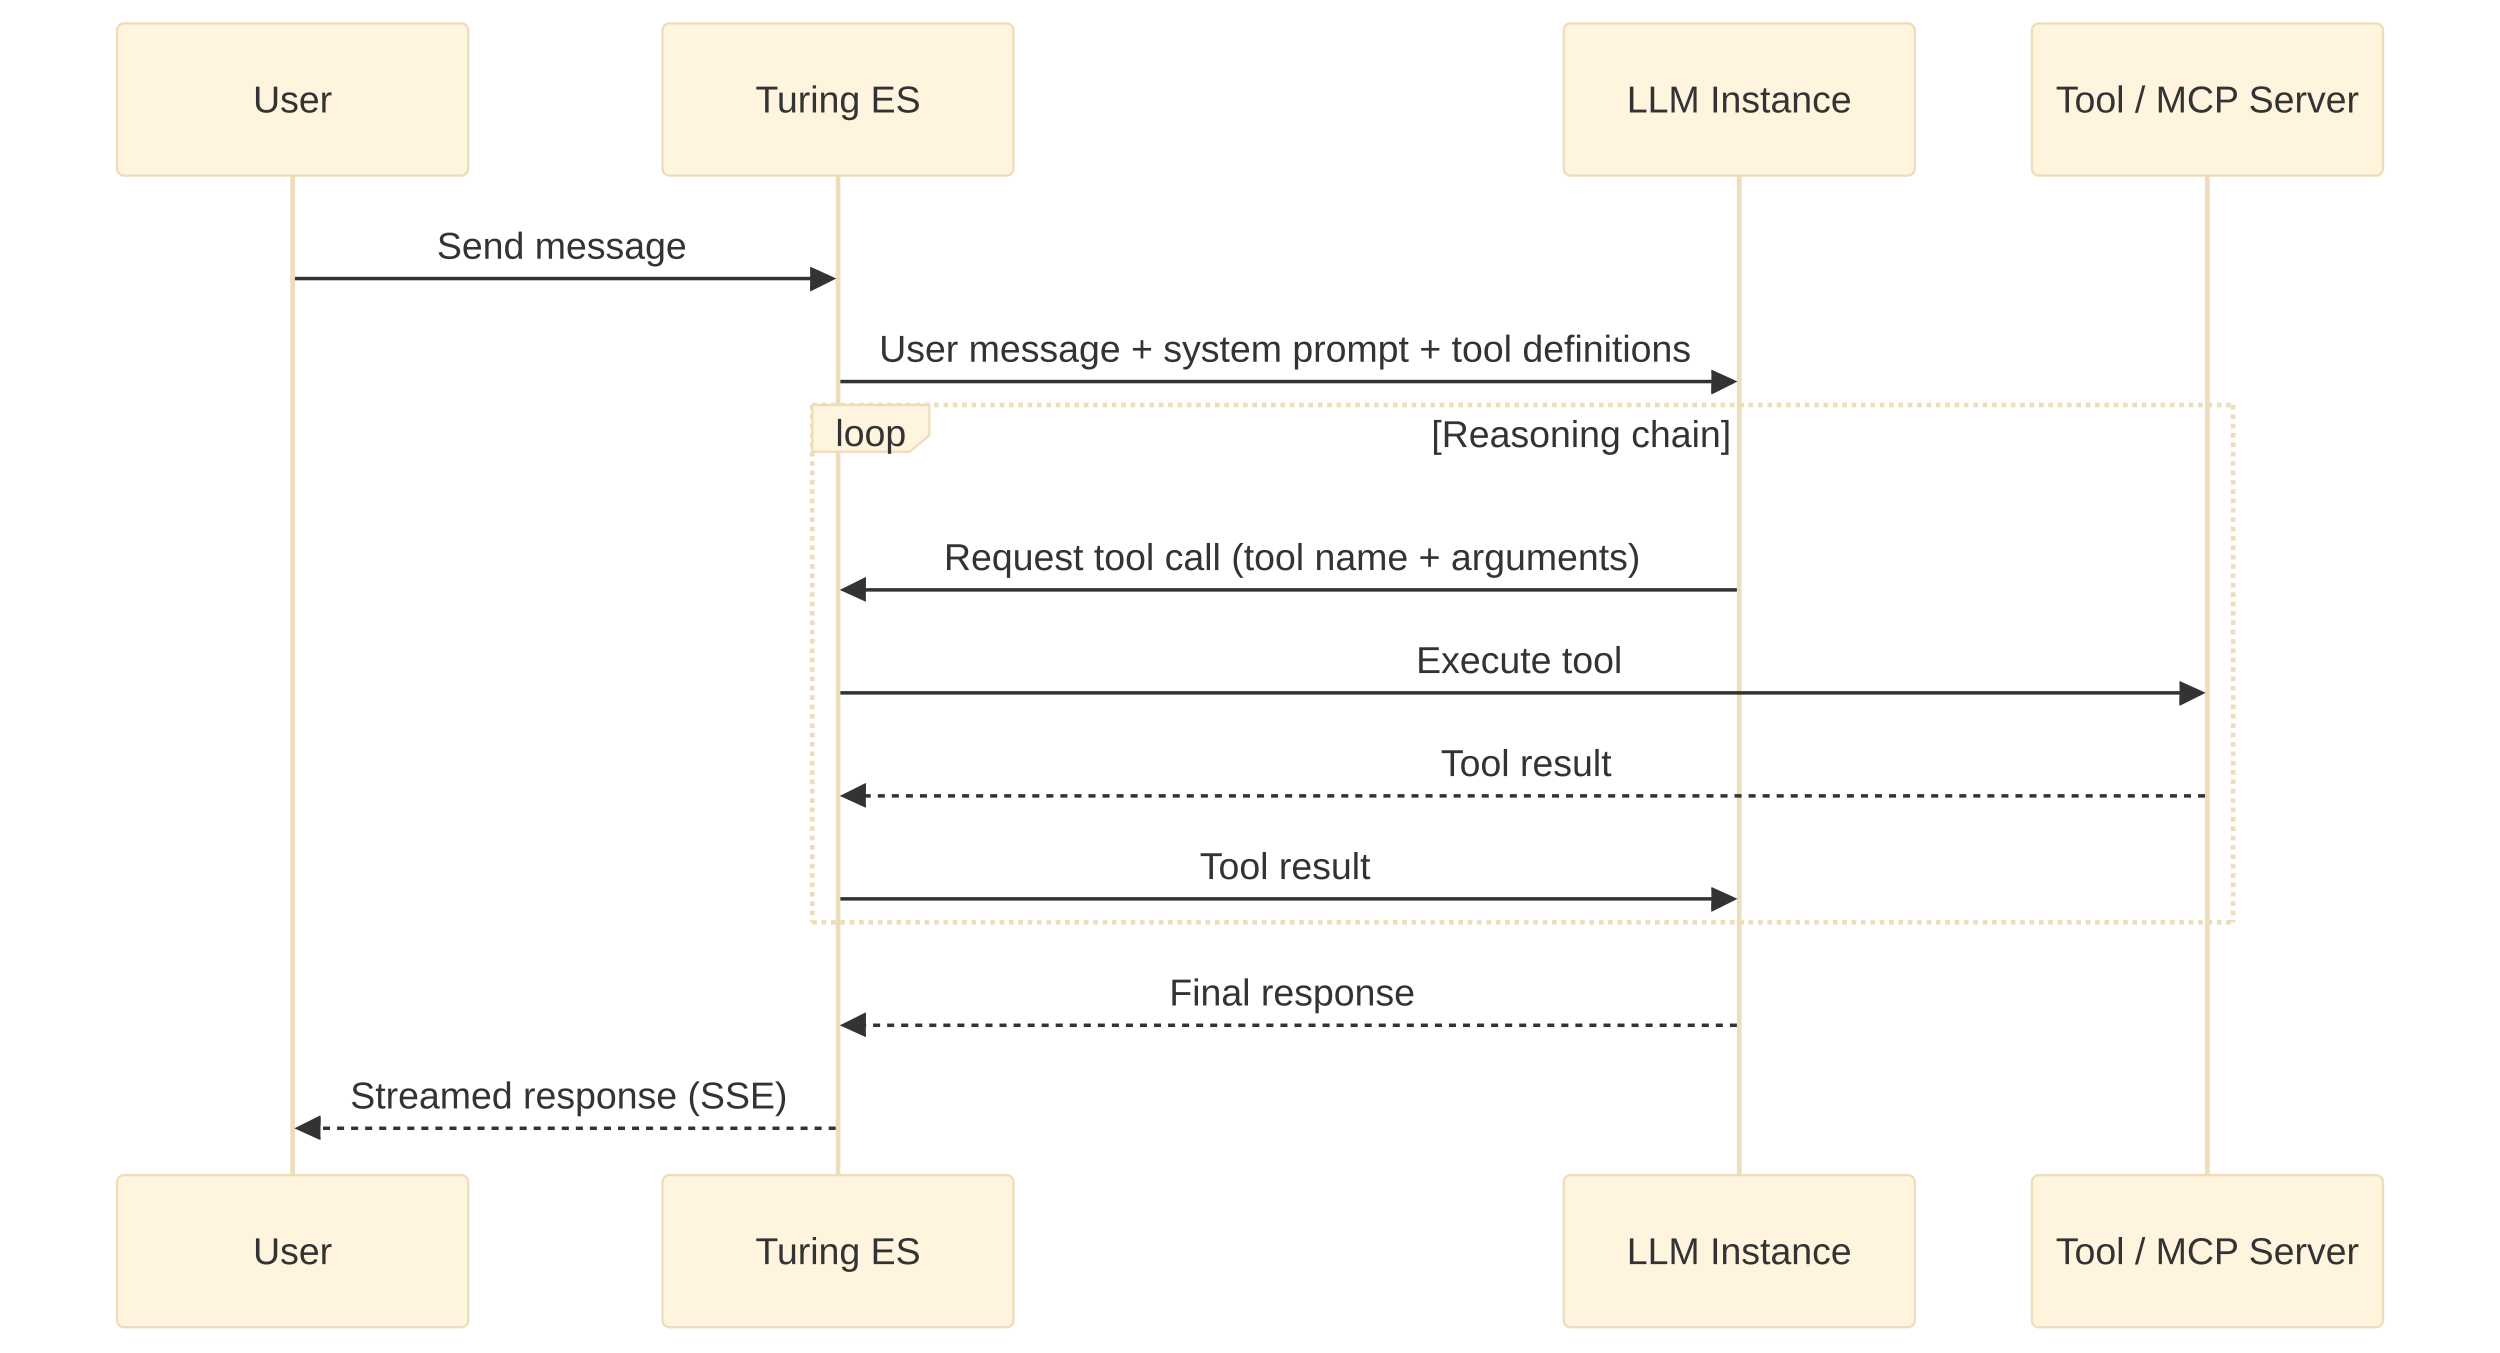
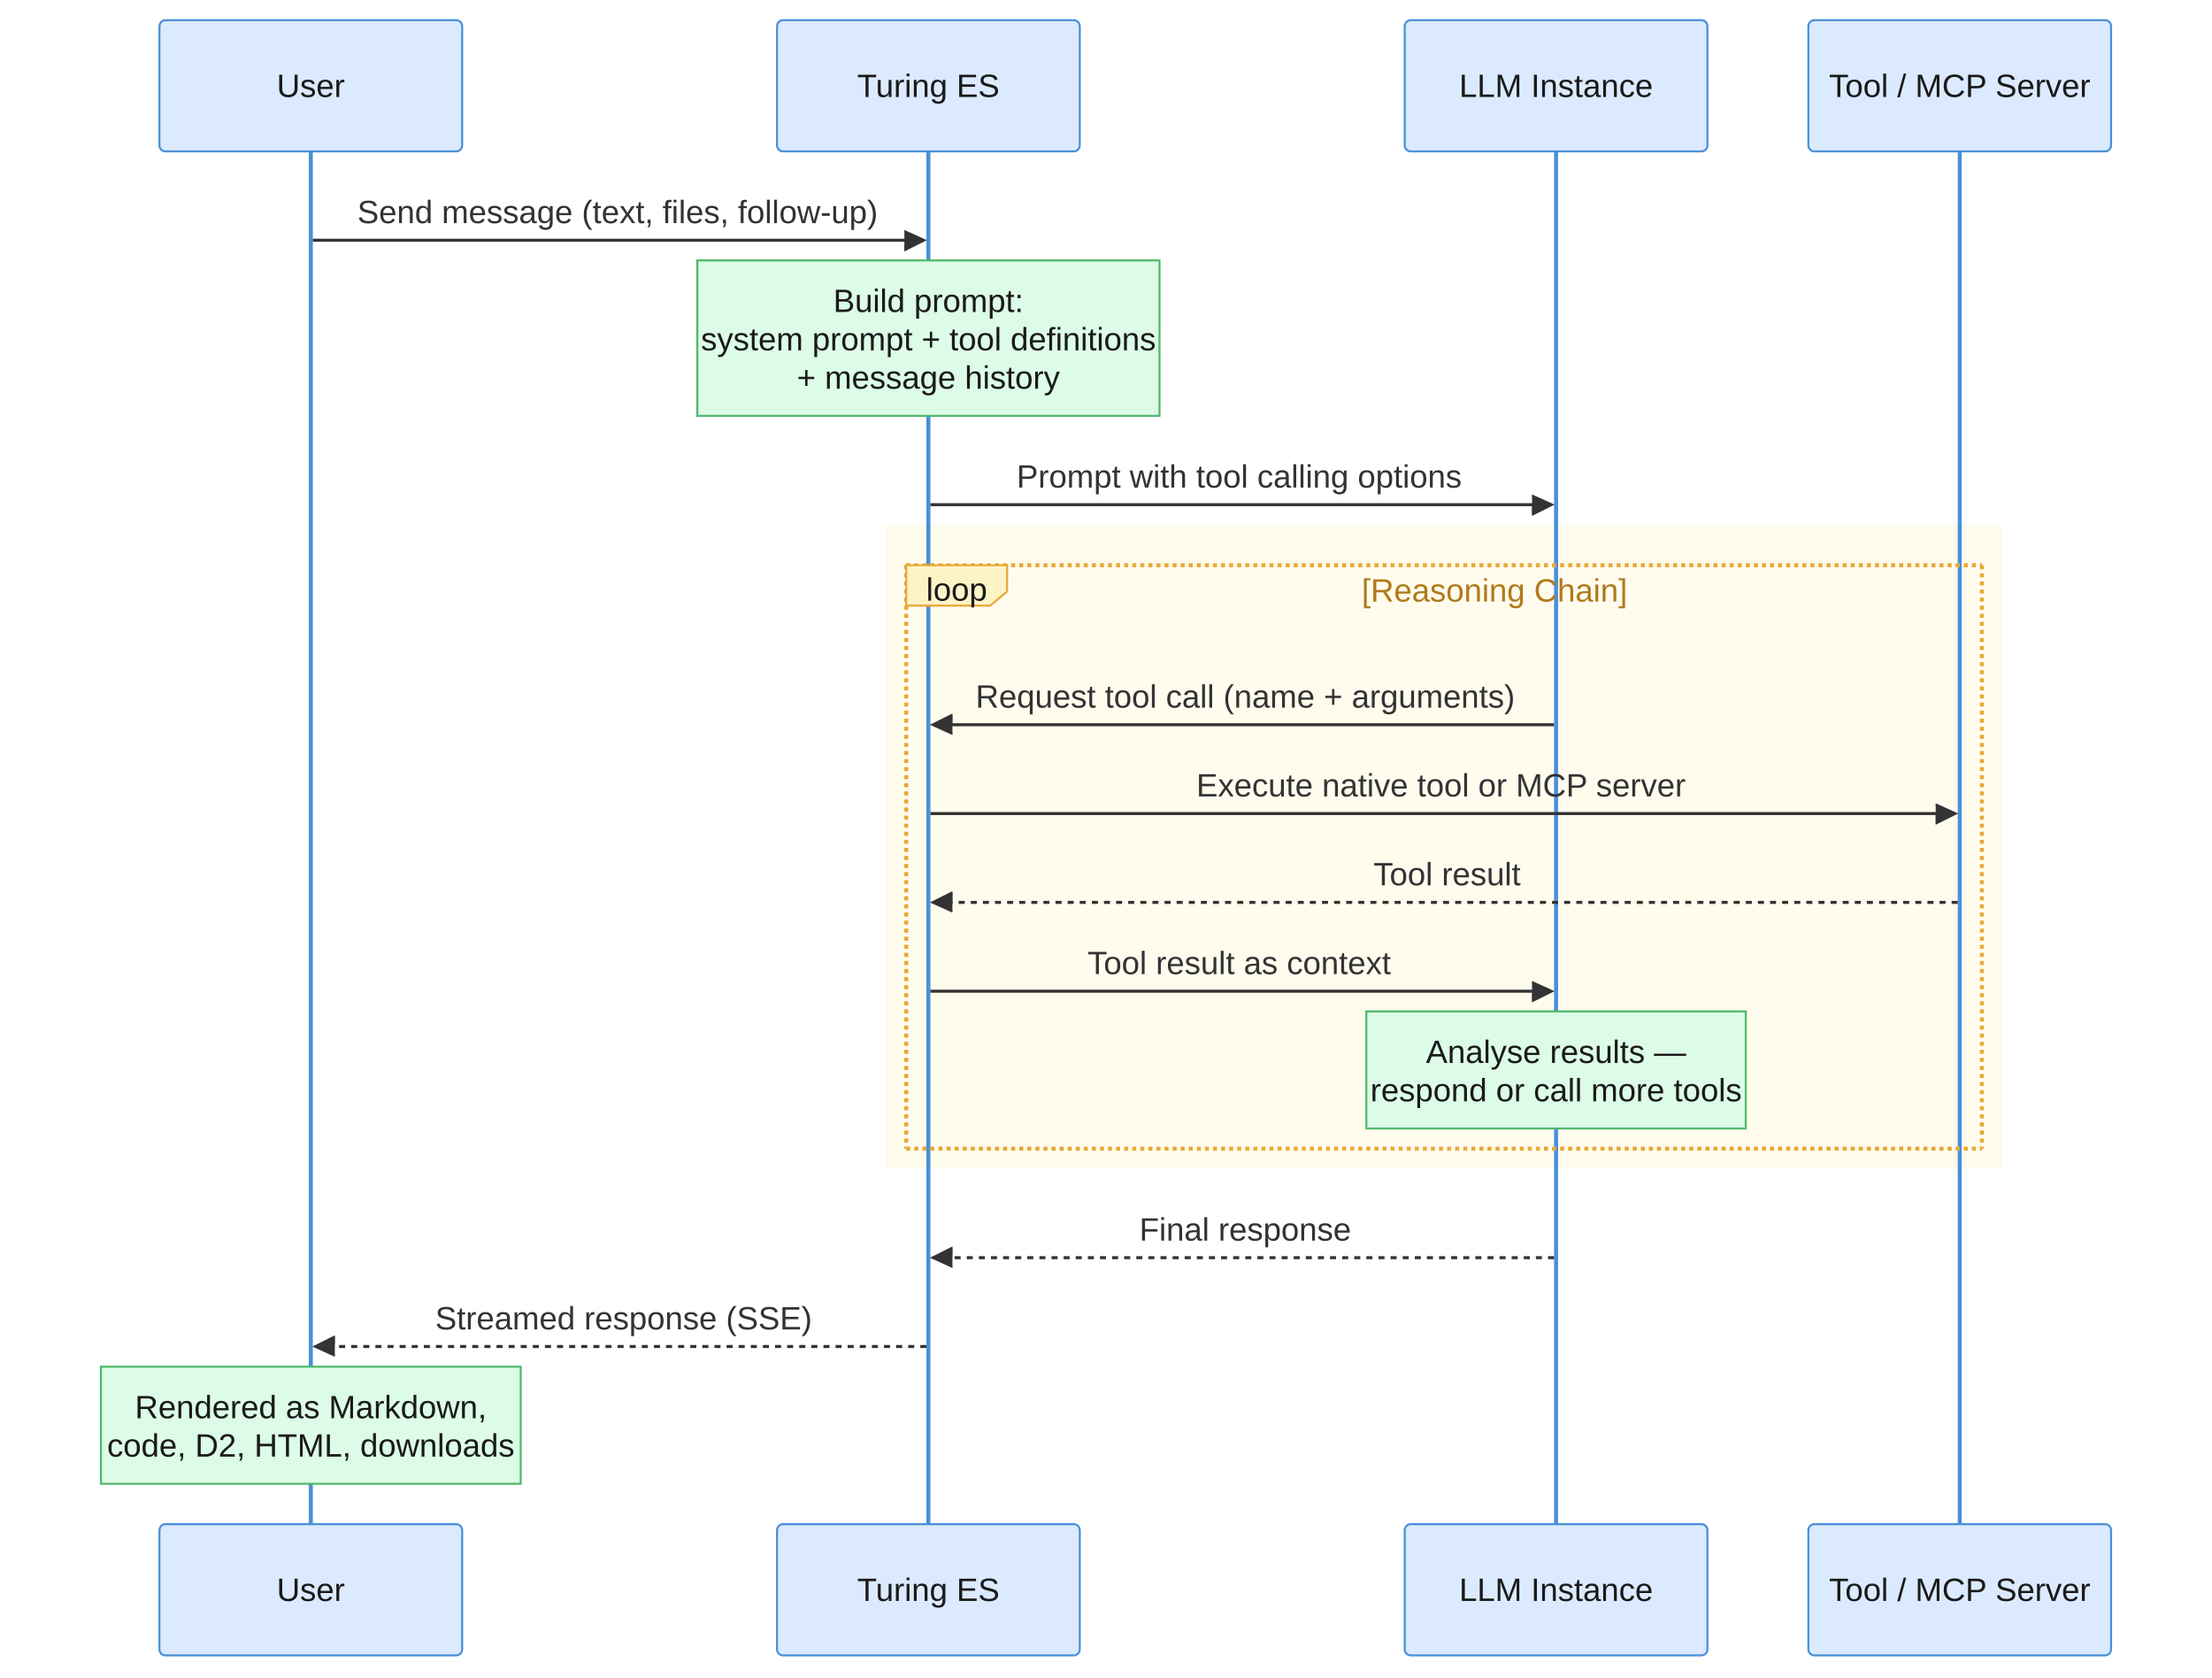
- <svg xmlns="http://www.w3.org/2000/svg" id="my-svg" width="100%" style="max-width: 1068px; background-color: transparent;" viewBox="-50 -10 1068 578" role="graphics-document document" aria-roledescription="sequence">
+ <svg xmlns="http://www.w3.org/2000/svg" id="my-svg" width="100%" style="max-width: 1096px; background-color: transparent;" viewBox="-79 -10 1096 831" role="graphics-document document" aria-roledescription="sequence">
+   <rect x="360" y="250" fill="rgba(254, 243, 199, 0.3)" width="553" height="319" class="rect" />
  <g>
-     <rect x="818" y="492" fill="#eaeaea" stroke="#666" width="150" height="65" name="Tool" rx="3" ry="3" class="actor actor-bottom" />
-     <text x="893" y="524.5" dominant-baseline="central" alignment-baseline="central" class="actor actor-box" style="text-anchor: middle; font-size: 16px; font-weight: 400;">
-       <tspan x="893" dy="0">Tool / MCP Server</tspan>
+     <rect x="817" y="745" fill="#eaeaea" stroke="#666" width="150" height="65" name="Tool" rx="3" ry="3" class="actor actor-bottom" />
+     <text x="892" y="777.5" dominant-baseline="central" alignment-baseline="central" class="actor actor-box" style="text-anchor: middle; font-size: 16px; font-weight: 400;">
+       <tspan x="892" dy="0">Tool / MCP Server</tspan>
    </text>
  </g>
  <g>
-     <rect x="618" y="492" fill="#eaeaea" stroke="#666" width="150" height="65" name="LLM" rx="3" ry="3" class="actor actor-bottom" />
-     <text x="693" y="524.5" dominant-baseline="central" alignment-baseline="central" class="actor actor-box" style="text-anchor: middle; font-size: 16px; font-weight: 400;">
-       <tspan x="693" dy="0">LLM Instance</tspan>
+     <rect x="617" y="745" fill="#eaeaea" stroke="#666" width="150" height="65" name="LLM" rx="3" ry="3" class="actor actor-bottom" />
+     <text x="692" y="777.5" dominant-baseline="central" alignment-baseline="central" class="actor actor-box" style="text-anchor: middle; font-size: 16px; font-weight: 400;">
+       <tspan x="692" dy="0">LLM Instance</tspan>
    </text>
  </g>
  <g>
-     <rect x="233" y="492" fill="#eaeaea" stroke="#666" width="150" height="65" name="Turing" rx="3" ry="3" class="actor actor-bottom" />
-     <text x="308" y="524.5" dominant-baseline="central" alignment-baseline="central" class="actor actor-box" style="text-anchor: middle; font-size: 16px; font-weight: 400;">
-       <tspan x="308" dy="0">Turing ES</tspan>
+     <rect x="306" y="745" fill="#eaeaea" stroke="#666" width="150" height="65" name="Turing" rx="3" ry="3" class="actor actor-bottom" />
+     <text x="381" y="777.5" dominant-baseline="central" alignment-baseline="central" class="actor actor-box" style="text-anchor: middle; font-size: 16px; font-weight: 400;">
+       <tspan x="381" dy="0">Turing ES</tspan>
    </text>
  </g>
  <g>
-     <rect x="0" y="492" fill="#eaeaea" stroke="#666" width="150" height="65" name="User" rx="3" ry="3" class="actor actor-bottom" />
-     <text x="75" y="524.5" dominant-baseline="central" alignment-baseline="central" class="actor actor-box" style="text-anchor: middle; font-size: 16px; font-weight: 400;">
+     <rect x="0" y="745" fill="#eaeaea" stroke="#666" width="150" height="65" name="User" rx="3" ry="3" class="actor actor-bottom" />
+     <text x="75" y="777.5" dominant-baseline="central" alignment-baseline="central" class="actor actor-box" style="text-anchor: middle; font-size: 16px; font-weight: 400;">
      <tspan x="75" dy="0">User</tspan>
    </text>
  </g>
  <g>
-     <line id="actor3" x1="893" y1="65" x2="893" y2="492" class="actor-line 200" stroke-width="0.5px" stroke="#999" name="Tool" />
+     <line id="actor3" x1="892" y1="65" x2="892" y2="745" class="actor-line 200" stroke-width="0.5px" stroke="#999" name="Tool" />
    <g id="root-3">
-       <rect x="818" y="0" fill="#eaeaea" stroke="#666" width="150" height="65" name="Tool" rx="3" ry="3" class="actor actor-top" />
-       <text x="893" y="32.5" dominant-baseline="central" alignment-baseline="central" class="actor actor-box" style="text-anchor: middle; font-size: 16px; font-weight: 400;">
-         <tspan x="893" dy="0">Tool / MCP Server</tspan>
+       <rect x="817" y="0" fill="#eaeaea" stroke="#666" width="150" height="65" name="Tool" rx="3" ry="3" class="actor actor-top" />
+       <text x="892" y="32.5" dominant-baseline="central" alignment-baseline="central" class="actor actor-box" style="text-anchor: middle; font-size: 16px; font-weight: 400;">
+         <tspan x="892" dy="0">Tool / MCP Server</tspan>
      </text>
    </g>
  </g>
  <g>
-     <line id="actor2" x1="693" y1="65" x2="693" y2="492" class="actor-line 200" stroke-width="0.5px" stroke="#999" name="LLM" />
+     <line id="actor2" x1="692" y1="65" x2="692" y2="745" class="actor-line 200" stroke-width="0.5px" stroke="#999" name="LLM" />
    <g id="root-2">
-       <rect x="618" y="0" fill="#eaeaea" stroke="#666" width="150" height="65" name="LLM" rx="3" ry="3" class="actor actor-top" />
-       <text x="693" y="32.5" dominant-baseline="central" alignment-baseline="central" class="actor actor-box" style="text-anchor: middle; font-size: 16px; font-weight: 400;">
-         <tspan x="693" dy="0">LLM Instance</tspan>
+       <rect x="617" y="0" fill="#eaeaea" stroke="#666" width="150" height="65" name="LLM" rx="3" ry="3" class="actor actor-top" />
+       <text x="692" y="32.5" dominant-baseline="central" alignment-baseline="central" class="actor actor-box" style="text-anchor: middle; font-size: 16px; font-weight: 400;">
+         <tspan x="692" dy="0">LLM Instance</tspan>
      </text>
    </g>
  </g>
  <g>
-     <line id="actor1" x1="308" y1="65" x2="308" y2="492" class="actor-line 200" stroke-width="0.5px" stroke="#999" name="Turing" />
+     <line id="actor1" x1="381" y1="65" x2="381" y2="745" class="actor-line 200" stroke-width="0.5px" stroke="#999" name="Turing" />
    <g id="root-1">
-       <rect x="233" y="0" fill="#eaeaea" stroke="#666" width="150" height="65" name="Turing" rx="3" ry="3" class="actor actor-top" />
-       <text x="308" y="32.5" dominant-baseline="central" alignment-baseline="central" class="actor actor-box" style="text-anchor: middle; font-size: 16px; font-weight: 400;">
-         <tspan x="308" dy="0">Turing ES</tspan>
+       <rect x="306" y="0" fill="#eaeaea" stroke="#666" width="150" height="65" name="Turing" rx="3" ry="3" class="actor actor-top" />
+       <text x="381" y="32.5" dominant-baseline="central" alignment-baseline="central" class="actor actor-box" style="text-anchor: middle; font-size: 16px; font-weight: 400;">
+         <tspan x="381" dy="0">Turing ES</tspan>
      </text>
    </g>
  </g>
  <g>
-     <line id="actor0" x1="75" y1="65" x2="75" y2="492" class="actor-line 200" stroke-width="0.5px" stroke="#999" name="User" />
+     <line id="actor0" x1="75" y1="65" x2="75" y2="745" class="actor-line 200" stroke-width="0.5px" stroke="#999" name="User" />
    <g id="root-0">
      <rect x="0" y="0" fill="#eaeaea" stroke="#666" width="150" height="65" name="User" rx="3" ry="3" class="actor actor-top" />
      <text x="75" y="32.5" dominant-baseline="central" alignment-baseline="central" class="actor actor-box" style="text-anchor: middle; font-size: 16px; font-weight: 400;">
        <tspan x="75" dy="0">User</tspan>
      </text>
    </g>
  </g>
-   <style>#my-svg{font-family:"trebuchet ms",verdana,arial,sans-serif;font-size:14px;fill:#333;}@keyframes edge-animation-frame{from{stroke-dashoffset:0;}}@keyframes dash{to{stroke-dashoffset:0;}}#my-svg .edge-animation-slow{stroke-dasharray:9,5!important;stroke-dashoffset:900;animation:dash 50s linear infinite;stroke-linecap:round;}#my-svg .edge-animation-fast{stroke-dasharray:9,5!important;stroke-dashoffset:900;animation:dash 20s linear infinite;stroke-linecap:round;}#my-svg .error-icon{fill:hsl(220.588, 100%, 98.333%);}#my-svg .error-text{fill:rgb(8.5, 5.75, 0);stroke:rgb(8.5, 5.75, 0);}#my-svg .edge-thickness-normal{stroke-width:1px;}#my-svg .edge-thickness-thick{stroke-width:3.5px;}#my-svg .edge-pattern-solid{stroke-dasharray:0;}#my-svg .edge-thickness-invisible{stroke-width:0;fill:none;}#my-svg .edge-pattern-dashed{stroke-dasharray:3;}#my-svg .edge-pattern-dotted{stroke-dasharray:2;}#my-svg .marker{fill:#0b0b0b;stroke:#0b0b0b;}#my-svg .marker.cross{stroke:#0b0b0b;}#my-svg svg{font-family:"trebuchet ms",verdana,arial,sans-serif;font-size:14px;}#my-svg p{margin:0;}#my-svg .actor{stroke:hsl(40.588, 60%, 83.333%);fill:#fff4dd;}#my-svg text.actor&gt;tspan{fill:#333;stroke:none;}#my-svg .actor-line{stroke:hsl(40.588, 60%, 83.333%);}#my-svg .innerArc{stroke-width:1.5;stroke-dasharray:none;}#my-svg .messageLine0{stroke-width:1.5;stroke-dasharray:none;stroke:#333;}#my-svg .messageLine1{stroke-width:1.5;stroke-dasharray:2,2;stroke:#333;}#my-svg #arrowhead path{fill:#333;stroke:#333;}#my-svg .sequenceNumber{fill:#f4f4f4;}#my-svg #sequencenumber{fill:#333;}#my-svg #crosshead path{fill:#333;stroke:#333;}#my-svg .messageText{fill:#333;stroke:none;}#my-svg .labelBox{stroke:hsl(40.588, 60%, 83.333%);fill:#fff4dd;}#my-svg .labelText,#my-svg .labelText&gt;tspan{fill:#333;stroke:none;}#my-svg .loopText,#my-svg .loopText&gt;tspan{fill:#333;stroke:none;}#my-svg .loopLine{stroke-width:2px;stroke-dasharray:2,2;stroke:hsl(40.588, 60%, 83.333%);fill:hsl(40.588, 60%, 83.333%);}#my-svg .note{stroke:hsl(52.683, 60%, 73.922%);fill:#fff5ad;}#my-svg .noteText,#my-svg .noteText&gt;tspan{fill:#333;stroke:none;}#my-svg .activation0{fill:hsl(-79.412, 100%, 93.333%);stroke:hsl(-79.412, 100%, 83.333%);}#my-svg .activation1{fill:hsl(-79.412, 100%, 93.333%);stroke:hsl(-79.412, 100%, 83.333%);}#my-svg .activation2{fill:hsl(-79.412, 100%, 93.333%);stroke:hsl(-79.412, 100%, 83.333%);}#my-svg .actorPopupMenu{position:absolute;}#my-svg .actorPopupMenuPanel{position:absolute;fill:#fff4dd;box-shadow:0px 8px 16px 0px rgba(0,0,0,0.2);filter:drop-shadow(3px 5px 2px rgb(0 0 0 / 0.4));}#my-svg .actor-man line{stroke:hsl(40.588, 60%, 83.333%);fill:#fff4dd;}#my-svg .actor-man circle,#my-svg line{stroke:hsl(40.588, 60%, 83.333%);fill:#fff4dd;stroke-width:2px;}#my-svg :root{--mermaid-font-family:"trebuchet ms",verdana,arial,sans-serif;}</style>
+   <style>#my-svg{font-family:"trebuchet ms",verdana,arial,sans-serif;font-size:13px;fill:#333;}@keyframes edge-animation-frame{from{stroke-dashoffset:0;}}@keyframes dash{to{stroke-dashoffset:0;}}#my-svg .edge-animation-slow{stroke-dasharray:9,5!important;stroke-dashoffset:900;animation:dash 50s linear infinite;stroke-linecap:round;}#my-svg .edge-animation-fast{stroke-dasharray:9,5!important;stroke-dashoffset:900;animation:dash 20s linear infinite;stroke-linecap:round;}#my-svg .error-icon{fill:hsl(220.588, 100%, 98.333%);}#my-svg .error-text{fill:rgb(8.5, 5.75, 0);stroke:rgb(8.5, 5.75, 0);}#my-svg .edge-thickness-normal{stroke-width:1px;}#my-svg .edge-thickness-thick{stroke-width:3.5px;}#my-svg .edge-pattern-solid{stroke-dasharray:0;}#my-svg .edge-thickness-invisible{stroke-width:0;fill:none;}#my-svg .edge-pattern-dashed{stroke-dasharray:3;}#my-svg .edge-pattern-dotted{stroke-dasharray:2;}#my-svg .marker{fill:#0b0b0b;stroke:#0b0b0b;}#my-svg .marker.cross{stroke:#0b0b0b;}#my-svg svg{font-family:"trebuchet ms",verdana,arial,sans-serif;font-size:13px;}#my-svg p{margin:0;}#my-svg .actor{stroke:#4A90D9;fill:#dbeafe;}#my-svg text.actor&gt;tspan{fill:#1a1a1a;stroke:none;}#my-svg .actor-line{stroke:#4A90D9;}#my-svg .innerArc{stroke-width:1.5;stroke-dasharray:none;}#my-svg .messageLine0{stroke-width:1.5;stroke-dasharray:none;stroke:#333;}#my-svg .messageLine1{stroke-width:1.5;stroke-dasharray:2,2;stroke:#333;}#my-svg #arrowhead path{fill:#333;stroke:#333;}#my-svg .sequenceNumber{fill:#f4f4f4;}#my-svg #sequencenumber{fill:#333;}#my-svg #crosshead path{fill:#333;stroke:#333;}#my-svg .messageText{fill:#333;stroke:none;}#my-svg .labelBox{stroke:#E8A838;fill:#fef3c7;}#my-svg .labelText,#my-svg .labelText&gt;tspan{fill:#1a1a1a;stroke:none;}#my-svg .loopText,#my-svg .loopText&gt;tspan{fill:#b07a1a;stroke:none;}#my-svg .loopLine{stroke-width:2px;stroke-dasharray:2,2;stroke:#E8A838;fill:#E8A838;}#my-svg .note{stroke:#50B86C;fill:#dcfce7;}#my-svg .noteText,#my-svg .noteText&gt;tspan{fill:#1a1a1a;stroke:none;}#my-svg .activation0{fill:#ede9fe;stroke:#9B6EC5;}#my-svg .activation1{fill:#ede9fe;stroke:#9B6EC5;}#my-svg .activation2{fill:#ede9fe;stroke:#9B6EC5;}#my-svg .actorPopupMenu{position:absolute;}#my-svg .actorPopupMenuPanel{position:absolute;fill:#dbeafe;box-shadow:0px 8px 16px 0px rgba(0,0,0,0.2);filter:drop-shadow(3px 5px 2px rgb(0 0 0 / 0.4));}#my-svg .actor-man line{stroke:#4A90D9;fill:#dbeafe;}#my-svg .actor-man circle,#my-svg line{stroke:#4A90D9;fill:#dbeafe;stroke-width:2px;}#my-svg :root{--mermaid-font-family:"trebuchet ms",verdana,arial,sans-serif;}</style>
  <g />
  <defs>
    <symbol id="computer" width="24" height="24">
      <path transform="scale(.5)" d="M2 2v13h20v-13h-20zm18 11h-16v-9h16v9zm-10.228 6l.466-1h3.524l.467 1h-4.457zm14.228 3h-24l2-6h2.104l-1.33 4h18.45l-1.297-4h2.073l2 6zm-5-10h-14v-7h14v7z" />
    </symbol>
  </defs>
  <defs>
    <symbol id="database" fill-rule="evenodd" clip-rule="evenodd">
      <path transform="scale(.5)" d="M12.258.001l.256.004.255.005.253.008.251.01.249.012.247.015.246.016.242.019.241.02.239.023.236.024.233.027.231.028.229.031.225.032.223.034.22.036.217.038.214.04.211.041.208.043.205.045.201.046.198.048.194.05.191.051.187.053.183.054.18.056.175.057.172.059.168.06.163.061.16.063.155.064.15.066.074.033.073.033.071.034.07.034.069.035.068.035.067.035.066.035.064.036.064.036.062.036.06.036.06.037.058.037.058.037.055.038.055.038.053.038.052.038.051.039.05.039.048.039.047.039.045.04.044.04.043.04.041.04.04.041.039.041.037.041.036.041.034.041.033.042.032.042.03.042.029.042.027.042.026.043.024.043.023.043.021.043.02.043.018.044.017.043.015.044.013.044.012.044.011.045.009.044.007.045.006.045.004.045.002.045.001.045v17l-.001.045-.002.045-.004.045-.006.045-.007.045-.009.044-.011.045-.012.044-.013.044-.015.044-.017.043-.018.044-.02.043-.021.043-.023.043-.024.043-.026.043-.027.042-.029.042-.03.042-.032.042-.033.042-.034.041-.036.041-.037.041-.039.041-.04.041-.041.04-.043.04-.044.04-.045.04-.047.039-.048.039-.05.039-.051.039-.052.038-.053.038-.055.038-.055.038-.058.037-.058.037-.06.037-.06.036-.062.036-.064.036-.064.036-.066.035-.067.035-.068.035-.069.035-.07.034-.071.034-.073.033-.074.033-.15.066-.155.064-.16.063-.163.061-.168.06-.172.059-.175.057-.18.056-.183.054-.187.053-.191.051-.194.05-.198.048-.201.046-.205.045-.208.043-.211.041-.214.04-.217.038-.22.036-.223.034-.225.032-.229.031-.231.028-.233.027-.236.024-.239.023-.241.02-.242.019-.246.016-.247.015-.249.012-.251.01-.253.008-.255.005-.256.004-.258.001-.258-.001-.256-.004-.255-.005-.253-.008-.251-.01-.249-.012-.247-.015-.245-.016-.243-.019-.241-.02-.238-.023-.236-.024-.234-.027-.231-.028-.228-.031-.226-.032-.223-.034-.22-.036-.217-.038-.214-.04-.211-.041-.208-.043-.204-.045-.201-.046-.198-.048-.195-.05-.19-.051-.187-.053-.184-.054-.179-.056-.176-.057-.172-.059-.167-.06-.164-.061-.159-.063-.155-.064-.151-.066-.074-.033-.072-.033-.072-.034-.07-.034-.069-.035-.068-.035-.067-.035-.066-.035-.064-.036-.063-.036-.062-.036-.061-.036-.06-.037-.058-.037-.057-.037-.056-.038-.055-.038-.053-.038-.052-.038-.051-.039-.049-.039-.049-.039-.046-.039-.046-.04-.044-.04-.043-.04-.041-.04-.04-.041-.039-.041-.037-.041-.036-.041-.034-.041-.033-.042-.032-.042-.03-.042-.029-.042-.027-.042-.026-.043-.024-.043-.023-.043-.021-.043-.02-.043-.018-.044-.017-.043-.015-.044-.013-.044-.012-.044-.011-.045-.009-.044-.007-.045-.006-.045-.004-.045-.002-.045-.001-.045v-17l.001-.045.002-.045.004-.045.006-.045.007-.045.009-.044.011-.045.012-.044.013-.044.015-.044.017-.043.018-.044.02-.043.021-.043.023-.043.024-.043.026-.043.027-.042.029-.042.03-.042.032-.042.033-.042.034-.041.036-.041.037-.041.039-.041.04-.041.041-.04.043-.04.044-.04.046-.04.046-.039.049-.039.049-.039.051-.039.052-.038.053-.038.055-.038.056-.038.057-.037.058-.037.06-.037.061-.036.062-.036.063-.036.064-.036.066-.035.067-.035.068-.035.069-.035.07-.034.072-.034.072-.033.074-.033.151-.066.155-.064.159-.063.164-.061.167-.06.172-.059.176-.057.179-.056.184-.054.187-.053.19-.051.195-.05.198-.048.201-.046.204-.045.208-.043.211-.041.214-.04.217-.038.22-.036.223-.034.226-.032.228-.031.231-.028.234-.027.236-.024.238-.023.241-.02.243-.019.245-.016.247-.015.249-.012.251-.01.253-.008.255-.005.256-.004.258-.001.258.001zm-9.258 20.499v.01l.001.021.003.021.004.022.005.021.006.022.007.022.009.023.01.022.011.023.012.023.013.023.015.023.016.024.017.023.018.024.019.024.021.024.022.025.023.024.024.025.052.049.056.05.061.051.066.051.07.051.075.051.079.052.084.052.088.052.092.052.097.052.102.051.105.052.11.052.114.051.119.051.123.051.127.05.131.05.135.05.139.048.144.049.147.047.152.047.155.047.16.045.163.045.167.043.171.043.176.041.178.041.183.039.187.039.19.037.194.035.197.035.202.033.204.031.209.03.212.029.216.027.219.025.222.024.226.021.23.02.233.018.236.016.24.015.243.012.246.01.249.008.253.005.256.004.259.001.26-.001.257-.004.254-.005.25-.008.247-.011.244-.012.241-.014.237-.016.233-.018.231-.021.226-.021.224-.024.22-.026.216-.027.212-.028.21-.031.205-.031.202-.034.198-.034.194-.036.191-.037.187-.039.183-.04.179-.04.175-.042.172-.043.168-.044.163-.045.16-.046.155-.046.152-.047.148-.048.143-.049.139-.049.136-.05.131-.05.126-.05.123-.051.118-.052.114-.051.11-.052.106-.052.101-.052.096-.052.092-.052.088-.053.083-.051.079-.052.074-.052.07-.051.065-.051.06-.051.056-.05.051-.05.023-.024.023-.025.021-.024.02-.024.019-.024.018-.024.017-.024.015-.023.014-.024.013-.023.012-.023.01-.023.01-.022.008-.022.006-.022.006-.022.004-.022.004-.021.001-.021.001-.021v-4.127l-.077.055-.08.053-.083.054-.085.053-.087.052-.09.052-.093.051-.095.05-.097.05-.1.049-.102.049-.105.048-.106.047-.109.047-.111.046-.114.045-.115.045-.118.044-.12.043-.122.042-.124.042-.126.041-.128.04-.13.04-.132.038-.134.038-.135.037-.138.037-.139.035-.142.035-.143.034-.144.033-.147.032-.148.031-.15.03-.151.03-.153.029-.154.027-.156.027-.158.026-.159.025-.161.024-.162.023-.163.022-.165.021-.166.02-.167.019-.169.018-.169.017-.171.016-.173.015-.173.014-.175.013-.175.012-.177.011-.178.01-.179.008-.179.008-.181.006-.182.005-.182.004-.184.003-.184.002h-.37l-.184-.002-.184-.003-.182-.004-.182-.005-.181-.006-.179-.008-.179-.008-.178-.01-.176-.011-.176-.012-.175-.013-.173-.014-.172-.015-.171-.016-.17-.017-.169-.018-.167-.019-.166-.02-.165-.021-.163-.022-.162-.023-.161-.024-.159-.025-.157-.026-.156-.027-.155-.027-.153-.029-.151-.03-.15-.03-.148-.031-.146-.032-.145-.033-.143-.034-.141-.035-.14-.035-.137-.037-.136-.037-.134-.038-.132-.038-.13-.04-.128-.04-.126-.041-.124-.042-.122-.042-.12-.044-.117-.043-.116-.045-.113-.045-.112-.046-.109-.047-.106-.047-.105-.048-.102-.049-.1-.049-.097-.05-.095-.05-.093-.052-.09-.051-.087-.052-.085-.053-.083-.054-.08-.054-.077-.054v4.127zm0-5.654v.011l.001.021.003.021.004.021.005.022.006.022.007.022.009.022.01.022.011.023.012.023.013.023.015.024.016.023.017.024.018.024.019.024.021.024.022.024.023.025.024.024.052.05.056.05.061.05.066.051.07.051.075.052.079.051.084.052.088.052.092.052.097.052.102.052.105.052.11.051.114.051.119.052.123.05.127.051.131.05.135.049.139.049.144.048.147.048.152.047.155.046.16.045.163.045.167.044.171.042.176.042.178.04.183.04.187.038.19.037.194.036.197.034.202.033.204.032.209.03.212.028.216.027.219.025.222.024.226.022.23.02.233.018.236.016.24.014.243.012.246.01.249.008.253.006.256.003.259.001.26-.001.257-.003.254-.006.25-.008.247-.01.244-.012.241-.015.237-.016.233-.018.231-.02.226-.022.224-.024.22-.025.216-.027.212-.029.21-.03.205-.032.202-.033.198-.035.194-.036.191-.037.187-.039.183-.039.179-.041.175-.042.172-.043.168-.044.163-.045.16-.045.155-.047.152-.047.148-.048.143-.048.139-.05.136-.049.131-.05.126-.051.123-.051.118-.051.114-.052.11-.052.106-.052.101-.052.096-.052.092-.052.088-.052.083-.052.079-.052.074-.051.07-.052.065-.051.06-.05.056-.051.051-.049.023-.025.023-.024.021-.025.02-.024.019-.024.018-.024.017-.024.015-.023.014-.023.013-.024.012-.022.01-.023.01-.023.008-.022.006-.022.006-.022.004-.021.004-.022.001-.021.001-.021v-4.139l-.077.054-.08.054-.083.054-.085.052-.087.053-.09.051-.093.051-.095.051-.097.05-.1.049-.102.049-.105.048-.106.047-.109.047-.111.046-.114.045-.115.044-.118.044-.12.044-.122.042-.124.042-.126.041-.128.04-.13.039-.132.039-.134.038-.135.037-.138.036-.139.036-.142.035-.143.033-.144.033-.147.033-.148.031-.15.03-.151.03-.153.028-.154.028-.156.027-.158.026-.159.025-.161.024-.162.023-.163.022-.165.021-.166.02-.167.019-.169.018-.169.017-.171.016-.173.015-.173.014-.175.013-.175.012-.177.011-.178.009-.179.009-.179.007-.181.007-.182.005-.182.004-.184.003-.184.002h-.37l-.184-.002-.184-.003-.182-.004-.182-.005-.181-.007-.179-.007-.179-.009-.178-.009-.176-.011-.176-.012-.175-.013-.173-.014-.172-.015-.171-.016-.17-.017-.169-.018-.167-.019-.166-.02-.165-.021-.163-.022-.162-.023-.161-.024-.159-.025-.157-.026-.156-.027-.155-.028-.153-.028-.151-.03-.15-.03-.148-.031-.146-.033-.145-.033-.143-.033-.141-.035-.14-.036-.137-.036-.136-.037-.134-.038-.132-.039-.13-.039-.128-.04-.126-.041-.124-.042-.122-.043-.12-.043-.117-.044-.116-.044-.113-.046-.112-.046-.109-.046-.106-.047-.105-.048-.102-.049-.1-.049-.097-.05-.095-.051-.093-.051-.09-.051-.087-.053-.085-.052-.083-.054-.08-.054-.077-.054v4.139zm0-5.666v.011l.001.02.003.022.004.021.005.022.006.021.007.022.009.023.01.022.011.023.012.023.013.023.015.023.016.024.017.024.018.023.019.024.021.025.022.024.023.024.024.025.052.05.056.05.061.05.066.051.07.051.075.052.079.051.084.052.088.052.092.052.097.052.102.052.105.051.11.052.114.051.119.051.123.051.127.05.131.05.135.05.139.049.144.048.147.048.152.047.155.046.16.045.163.045.167.043.171.043.176.042.178.04.183.04.187.038.19.037.194.036.197.034.202.033.204.032.209.03.212.028.216.027.219.025.222.024.226.021.23.02.233.018.236.017.24.014.243.012.246.01.249.008.253.006.256.003.259.001.26-.001.257-.003.254-.006.25-.008.247-.01.244-.013.241-.014.237-.016.233-.018.231-.02.226-.022.224-.024.22-.025.216-.027.212-.029.21-.03.205-.032.202-.033.198-.035.194-.036.191-.037.187-.039.183-.039.179-.041.175-.042.172-.043.168-.044.163-.045.16-.045.155-.047.152-.047.148-.048.143-.049.139-.049.136-.049.131-.051.126-.05.123-.051.118-.052.114-.051.11-.052.106-.052.101-.052.096-.052.092-.052.088-.052.083-.052.079-.052.074-.052.07-.051.065-.051.06-.051.056-.05.051-.049.023-.025.023-.025.021-.024.02-.024.019-.024.018-.024.017-.024.015-.023.014-.024.013-.023.012-.023.01-.022.01-.023.008-.022.006-.022.006-.022.004-.022.004-.021.001-.021.001-.021v-4.153l-.077.054-.08.054-.083.053-.085.053-.087.053-.09.051-.093.051-.095.051-.097.05-.1.049-.102.048-.105.048-.106.048-.109.046-.111.046-.114.046-.115.044-.118.044-.12.043-.122.043-.124.042-.126.041-.128.04-.13.039-.132.039-.134.038-.135.037-.138.036-.139.036-.142.034-.143.034-.144.033-.147.032-.148.032-.15.03-.151.03-.153.028-.154.028-.156.027-.158.026-.159.024-.161.024-.162.023-.163.023-.165.021-.166.02-.167.019-.169.018-.169.017-.171.016-.173.015-.173.014-.175.013-.175.012-.177.01-.178.01-.179.009-.179.007-.181.006-.182.006-.182.004-.184.003-.184.001-.185.001-.185-.001-.184-.001-.184-.003-.182-.004-.182-.006-.181-.006-.179-.007-.179-.009-.178-.01-.176-.01-.176-.012-.175-.013-.173-.014-.172-.015-.171-.016-.17-.017-.169-.018-.167-.019-.166-.02-.165-.021-.163-.023-.162-.023-.161-.024-.159-.024-.157-.026-.156-.027-.155-.028-.153-.028-.151-.03-.15-.03-.148-.032-.146-.032-.145-.033-.143-.034-.141-.034-.14-.036-.137-.036-.136-.037-.134-.038-.132-.039-.13-.039-.128-.041-.126-.041-.124-.041-.122-.043-.12-.043-.117-.044-.116-.044-.113-.046-.112-.046-.109-.046-.106-.048-.105-.048-.102-.048-.1-.05-.097-.049-.095-.051-.093-.051-.09-.052-.087-.052-.085-.053-.083-.053-.08-.054-.077-.054v4.153zm8.74-8.179l-.257.004-.254.005-.25.008-.247.011-.244.012-.241.014-.237.016-.233.018-.231.021-.226.022-.224.023-.22.026-.216.027-.212.028-.21.031-.205.032-.202.033-.198.034-.194.036-.191.038-.187.038-.183.04-.179.041-.175.042-.172.043-.168.043-.163.045-.16.046-.155.046-.152.048-.148.048-.143.048-.139.049-.136.05-.131.05-.126.051-.123.051-.118.051-.114.052-.11.052-.106.052-.101.052-.096.052-.092.052-.088.052-.083.052-.079.052-.074.051-.07.052-.065.051-.06.05-.056.05-.051.05-.023.025-.023.024-.021.024-.02.025-.019.024-.018.024-.017.023-.015.024-.014.023-.013.023-.012.023-.01.023-.01.022-.008.022-.006.023-.006.021-.004.022-.004.021-.001.021-.001.021.001.021.001.021.004.021.004.022.006.021.006.023.008.022.01.022.01.023.012.023.013.023.014.023.015.024.017.023.018.024.019.024.02.025.021.024.023.024.023.025.051.05.056.05.06.05.065.051.07.052.074.051.079.052.083.052.088.052.092.052.096.052.101.052.106.052.11.052.114.052.118.051.123.051.126.051.131.05.136.05.139.049.143.048.148.048.152.048.155.046.16.046.163.045.168.043.172.043.175.042.179.041.183.04.187.038.191.038.194.036.198.034.202.033.205.032.21.031.212.028.216.027.22.026.224.023.226.022.231.021.233.018.237.016.241.014.244.012.247.011.25.008.254.005.257.004.26.001.26-.001.257-.004.254-.005.25-.008.247-.011.244-.012.241-.014.237-.016.233-.018.231-.021.226-.022.224-.023.22-.026.216-.027.212-.028.21-.031.205-.032.202-.033.198-.034.194-.036.191-.038.187-.038.183-.04.179-.041.175-.042.172-.043.168-.043.163-.045.16-.046.155-.046.152-.048.148-.048.143-.048.139-.049.136-.05.131-.05.126-.051.123-.051.118-.051.114-.052.11-.052.106-.052.101-.052.096-.052.092-.052.088-.052.083-.052.079-.052.074-.051.07-.052.065-.051.06-.05.056-.05.051-.05.023-.025.023-.024.021-.024.02-.025.019-.024.018-.024.017-.023.015-.024.014-.023.013-.023.012-.023.01-.023.01-.022.008-.022.006-.023.006-.021.004-.022.004-.021.001-.021.001-.021-.001-.021-.001-.021-.004-.021-.004-.022-.006-.021-.006-.023-.008-.022-.01-.022-.01-.023-.012-.023-.013-.023-.014-.023-.015-.024-.017-.023-.018-.024-.019-.024-.02-.025-.021-.024-.023-.024-.023-.025-.051-.05-.056-.05-.06-.05-.065-.051-.07-.052-.074-.051-.079-.052-.083-.052-.088-.052-.092-.052-.096-.052-.101-.052-.106-.052-.11-.052-.114-.052-.118-.051-.123-.051-.126-.051-.131-.05-.136-.05-.139-.049-.143-.048-.148-.048-.152-.048-.155-.046-.16-.046-.163-.045-.168-.043-.172-.043-.175-.042-.179-.041-.183-.04-.187-.038-.191-.038-.194-.036-.198-.034-.202-.033-.205-.032-.21-.031-.212-.028-.216-.027-.22-.026-.224-.023-.226-.022-.231-.021-.233-.018-.237-.016-.241-.014-.244-.012-.247-.011-.25-.008-.254-.005-.257-.004-.26-.001-.26.001z" />
    </symbol>
  </defs>
  <defs>
    <symbol id="clock" width="24" height="24">
      <path transform="scale(.5)" d="M12 2c5.514 0 10 4.486 10 10s-4.486 10-10 10-10-4.486-10-10 4.486-10 10-10zm0-2c-6.627 0-12 5.373-12 12s5.373 12 12 12 12-5.373 12-12-5.373-12-12-12zm5.848 12.459c.202.038.202.333.001.372-1.907.361-6.045 1.111-6.547 1.111-.719 0-1.301-.582-1.301-1.301 0-.512.77-5.447 1.125-7.445.034-.192.312-.181.343.014l.985 6.238 5.394 1.011z" />
    </symbol>
  </defs>
  <defs>
    <marker id="arrowhead" refX="7.9" refY="5" markerUnits="userSpaceOnUse" markerWidth="12" markerHeight="12" orient="auto-start-reverse">
      <path d="M -1 0 L 10 5 L 0 10 z" />
    </marker>
  </defs>
  <defs>
    <marker id="crosshead" markerWidth="15" markerHeight="8" orient="auto" refX="4" refY="4.5">
      <path fill="none" stroke="#000000" stroke-width="1pt" d="M 1,2 L 6,7 M 6,2 L 1,7" style="stroke-dasharray: 0, 0;" />
    </marker>
  </defs>
  <defs>
    <marker id="filled-head" refX="15.5" refY="7" markerWidth="20" markerHeight="28" orient="auto">
      <path d="M 18,7 L9,13 L14,7 L9,1 Z" />
    </marker>
  </defs>
  <defs>
    <marker id="sequencenumber" refX="15" refY="15" markerWidth="60" markerHeight="40" orient="auto">
      <circle cx="15" cy="15" r="6" />
    </marker>
  </defs>
  <defs>
    <marker id="solidTopArrowHead" refX="7.9" refY="7.25" markerUnits="userSpaceOnUse" markerWidth="12" markerHeight="12" orient="auto-start-reverse">
      <path d="M 0 0 L 10 8 L 0 8 z" />
    </marker>
  </defs>
  <defs>
    <marker id="solidBottomArrowHead" refX="7.9" refY="0.75" markerUnits="userSpaceOnUse" markerWidth="12" markerHeight="12" orient="auto-start-reverse">
      <path d="M 0 0 L 10 0 L 0 8 z" />
    </marker>
  </defs>
  <defs>
    <marker id="stickTopArrowHead" refX="7.5" refY="7" markerUnits="userSpaceOnUse" markerWidth="12" markerHeight="12" orient="auto-start-reverse">
      <path d="M 0 0 L 7 7" stroke="black" stroke-width="1.5" fill="none" />
    </marker>
  </defs>
  <defs>
    <marker id="stickBottomArrowHead" refX="7.5" refY="0" markerUnits="userSpaceOnUse" markerWidth="12" markerHeight="12" orient="auto-start-reverse">
      <path d="M 0 7 L 7 0" stroke="black" stroke-width="1.5" fill="none" />
    </marker>
  </defs>
  <g>
-     <line x1="297" y1="163" x2="904" y2="163" class="loopLine" />
-     <line x1="904" y1="163" x2="904" y2="384" class="loopLine" />
-     <line x1="297" y1="384" x2="904" y2="384" class="loopLine" />
-     <line x1="297" y1="163" x2="297" y2="384" class="loopLine" />
-     <polygon points="297,163 347,163 347,176 338.6,183 297,183" class="labelBox" />
-     <text x="322" y="176" text-anchor="middle" dominant-baseline="middle" alignment-baseline="middle" class="labelText" style="font-size: 16px; font-weight: 400;">loop</text>
-     <text x="625.5" y="181" text-anchor="middle" class="loopText" style="font-size: 16px; font-weight: 400;">
-       <tspan x="625.5">[Reasoning chain]</tspan>
+     <rect x="266.5" y="119" fill="#EDF2AE" stroke="#666" width="229" height="77" class="note" />
+     <text x="381" y="124" text-anchor="middle" dominant-baseline="middle" alignment-baseline="middle" class="noteText" dy="1em" style="font-size: 16px; font-weight: 400;">
+       <tspan x="381">Build prompt:</tspan>
+     </text>
+     <text x="381" y="143" text-anchor="middle" dominant-baseline="middle" alignment-baseline="middle" class="noteText" dy="1em" style="font-size: 16px; font-weight: 400;">
+       <tspan x="381">system prompt + tool definitions</tspan>
+     </text>
+     <text x="381" y="162" text-anchor="middle" dominant-baseline="middle" alignment-baseline="middle" class="noteText" dy="1em" style="font-size: 16px; font-weight: 400;">
+       <tspan x="381">+ message history</tspan>
    </text>
  </g>
-   <text x="190" y="80" text-anchor="middle" dominant-baseline="middle" alignment-baseline="middle" class="messageText" dy="1em" style="font-size: 16px; font-weight: 400;">Send message</text>
-   <line x1="76" y1="109" x2="304" y2="109" class="messageLine0" stroke-width="2" stroke="none" marker-end="url(#arrowhead)" style="fill: none;" />
-   <text x="499" y="124" text-anchor="middle" dominant-baseline="middle" alignment-baseline="middle" class="messageText" dy="1em" style="font-size: 16px; font-weight: 400;">User message + system prompt + tool definitions</text>
-   <line x1="309" y1="153" x2="689" y2="153" class="messageLine0" stroke-width="2" stroke="none" marker-end="url(#arrowhead)" style="fill: none;" />
-   <text x="502" y="213" text-anchor="middle" dominant-baseline="middle" alignment-baseline="middle" class="messageText" dy="1em" style="font-size: 16px; font-weight: 400;">Request tool call (tool name + arguments)</text>
-   <line x1="692" y1="242" x2="312" y2="242" class="messageLine0" stroke-width="2" stroke="none" marker-end="url(#arrowhead)" style="fill: none;" />
-   <text x="599" y="257" text-anchor="middle" dominant-baseline="middle" alignment-baseline="middle" class="messageText" dy="1em" style="font-size: 16px; font-weight: 400;">Execute tool</text>
-   <line x1="309" y1="286" x2="889" y2="286" class="messageLine0" stroke-width="2" stroke="none" marker-end="url(#arrowhead)" style="fill: none;" />
-   <text x="602" y="301" text-anchor="middle" dominant-baseline="middle" alignment-baseline="middle" class="messageText" dy="1em" style="font-size: 16px; font-weight: 400;">Tool result</text>
-   <line x1="892" y1="330" x2="312" y2="330" class="messageLine1" stroke-width="2" stroke="none" marker-end="url(#arrowhead)" style="stroke-dasharray: 3, 3; fill: none;" />
-   <text x="499" y="345" text-anchor="middle" dominant-baseline="middle" alignment-baseline="middle" class="messageText" dy="1em" style="font-size: 16px; font-weight: 400;">Tool result</text>
-   <line x1="309" y1="374" x2="689" y2="374" class="messageLine0" stroke-width="2" stroke="none" marker-end="url(#arrowhead)" style="fill: none;" />
-   <text x="502" y="399" text-anchor="middle" dominant-baseline="middle" alignment-baseline="middle" class="messageText" dy="1em" style="font-size: 16px; font-weight: 400;">Final response</text>
-   <line x1="692" y1="428" x2="312" y2="428" class="messageLine1" stroke-width="2" stroke="none" marker-end="url(#arrowhead)" style="stroke-dasharray: 3, 3; fill: none;" />
-   <text x="193" y="443" text-anchor="middle" dominant-baseline="middle" alignment-baseline="middle" class="messageText" dy="1em" style="font-size: 16px; font-weight: 400;">Streamed response (SSE)</text>
-   <line x1="307" y1="472" x2="79" y2="472" class="messageLine1" stroke-width="2" stroke="none" marker-end="url(#arrowhead)" style="stroke-dasharray: 3, 3; fill: none;" />
+   <g>
+     <rect x="598" y="491" fill="#EDF2AE" stroke="#666" width="188" height="58" class="note" />
+     <text x="692" y="496" text-anchor="middle" dominant-baseline="middle" alignment-baseline="middle" class="noteText" dy="1em" style="font-size: 16px; font-weight: 400;">
+       <tspan x="692">Analyse results —</tspan>
+     </text>
+     <text x="692" y="515" text-anchor="middle" dominant-baseline="middle" alignment-baseline="middle" class="noteText" dy="1em" style="font-size: 16px; font-weight: 400;">
+       <tspan x="692">respond or call more tools</tspan>
+     </text>
+   </g>
+   <g>
+     <line x1="370" y1="270" x2="903" y2="270" class="loopLine" />
+     <line x1="903" y1="270" x2="903" y2="559" class="loopLine" />
+     <line x1="370" y1="559" x2="903" y2="559" class="loopLine" />
+     <line x1="370" y1="270" x2="370" y2="559" class="loopLine" />
+     <polygon points="370,270 420,270 420,283 411.6,290 370,290" class="labelBox" />
+     <text x="395" y="283" text-anchor="middle" dominant-baseline="middle" alignment-baseline="middle" class="labelText" style="font-size: 16px; font-weight: 400;">loop</text>
+     <text x="661.5" y="288" text-anchor="middle" class="loopText" style="font-size: 16px; font-weight: 400;">
+       <tspan x="661.5">[Reasoning Chain]</tspan>
+     </text>
+   </g>
+   <g>
+     <rect x="-29" y="667" fill="#EDF2AE" stroke="#666" width="208" height="58" class="note" />
+     <text x="75" y="672" text-anchor="middle" dominant-baseline="middle" alignment-baseline="middle" class="noteText" dy="1em" style="font-size: 16px; font-weight: 400;">
+       <tspan x="75">Rendered as Markdown,</tspan>
+     </text>
+     <text x="75" y="691" text-anchor="middle" dominant-baseline="middle" alignment-baseline="middle" class="noteText" dy="1em" style="font-size: 16px; font-weight: 400;">
+       <tspan x="75">code, D2, HTML, downloads</tspan>
+     </text>
+   </g>
+   <text x="227" y="80" text-anchor="middle" dominant-baseline="middle" alignment-baseline="middle" class="messageText" dy="1em" style="font-size: 16px; font-weight: 400;">Send message (text, files, follow-up)</text>
+   <line x1="76" y1="109" x2="377" y2="109" class="messageLine0" stroke-width="2" stroke="none" marker-end="url(#arrowhead)" style="fill: none;" />
+   <text x="535" y="211" text-anchor="middle" dominant-baseline="middle" alignment-baseline="middle" class="messageText" dy="1em" style="font-size: 16px; font-weight: 400;">Prompt with tool calling options</text>
+   <line x1="382" y1="240" x2="688" y2="240" class="messageLine0" stroke-width="2" stroke="none" marker-end="url(#arrowhead)" style="fill: none;" />
+   <text x="538" y="320" text-anchor="middle" dominant-baseline="middle" alignment-baseline="middle" class="messageText" dy="1em" style="font-size: 16px; font-weight: 400;">Request tool call (name + arguments)</text>
+   <line x1="691" y1="349" x2="385" y2="349" class="messageLine0" stroke-width="2" stroke="none" marker-end="url(#arrowhead)" style="fill: none;" />
+   <text x="635" y="364" text-anchor="middle" dominant-baseline="middle" alignment-baseline="middle" class="messageText" dy="1em" style="font-size: 16px; font-weight: 400;">Execute native tool or MCP server</text>
+   <line x1="382" y1="393" x2="888" y2="393" class="messageLine0" stroke-width="2" stroke="none" marker-end="url(#arrowhead)" style="fill: none;" />
+   <text x="638" y="408" text-anchor="middle" dominant-baseline="middle" alignment-baseline="middle" class="messageText" dy="1em" style="font-size: 16px; font-weight: 400;">Tool result</text>
+   <line x1="891" y1="437" x2="385" y2="437" class="messageLine1" stroke-width="2" stroke="none" marker-end="url(#arrowhead)" style="stroke-dasharray: 3, 3; fill: none;" />
+   <text x="535" y="452" text-anchor="middle" dominant-baseline="middle" alignment-baseline="middle" class="messageText" dy="1em" style="font-size: 16px; font-weight: 400;">Tool result as context</text>
+   <line x1="382" y1="481" x2="688" y2="481" class="messageLine0" stroke-width="2" stroke="none" marker-end="url(#arrowhead)" style="fill: none;" />
+   <text x="538" y="584" text-anchor="middle" dominant-baseline="middle" alignment-baseline="middle" class="messageText" dy="1em" style="font-size: 16px; font-weight: 400;">Final response</text>
+   <line x1="691" y1="613" x2="385" y2="613" class="messageLine1" stroke-width="2" stroke="none" marker-end="url(#arrowhead)" style="stroke-dasharray: 3, 3; fill: none;" />
+   <text x="230" y="628" text-anchor="middle" dominant-baseline="middle" alignment-baseline="middle" class="messageText" dy="1em" style="font-size: 16px; font-weight: 400;">Streamed response (SSE)</text>
+   <line x1="380" y1="657" x2="79" y2="657" class="messageLine1" stroke-width="2" stroke="none" marker-end="url(#arrowhead)" style="stroke-dasharray: 3, 3; fill: none;" />
</svg>
